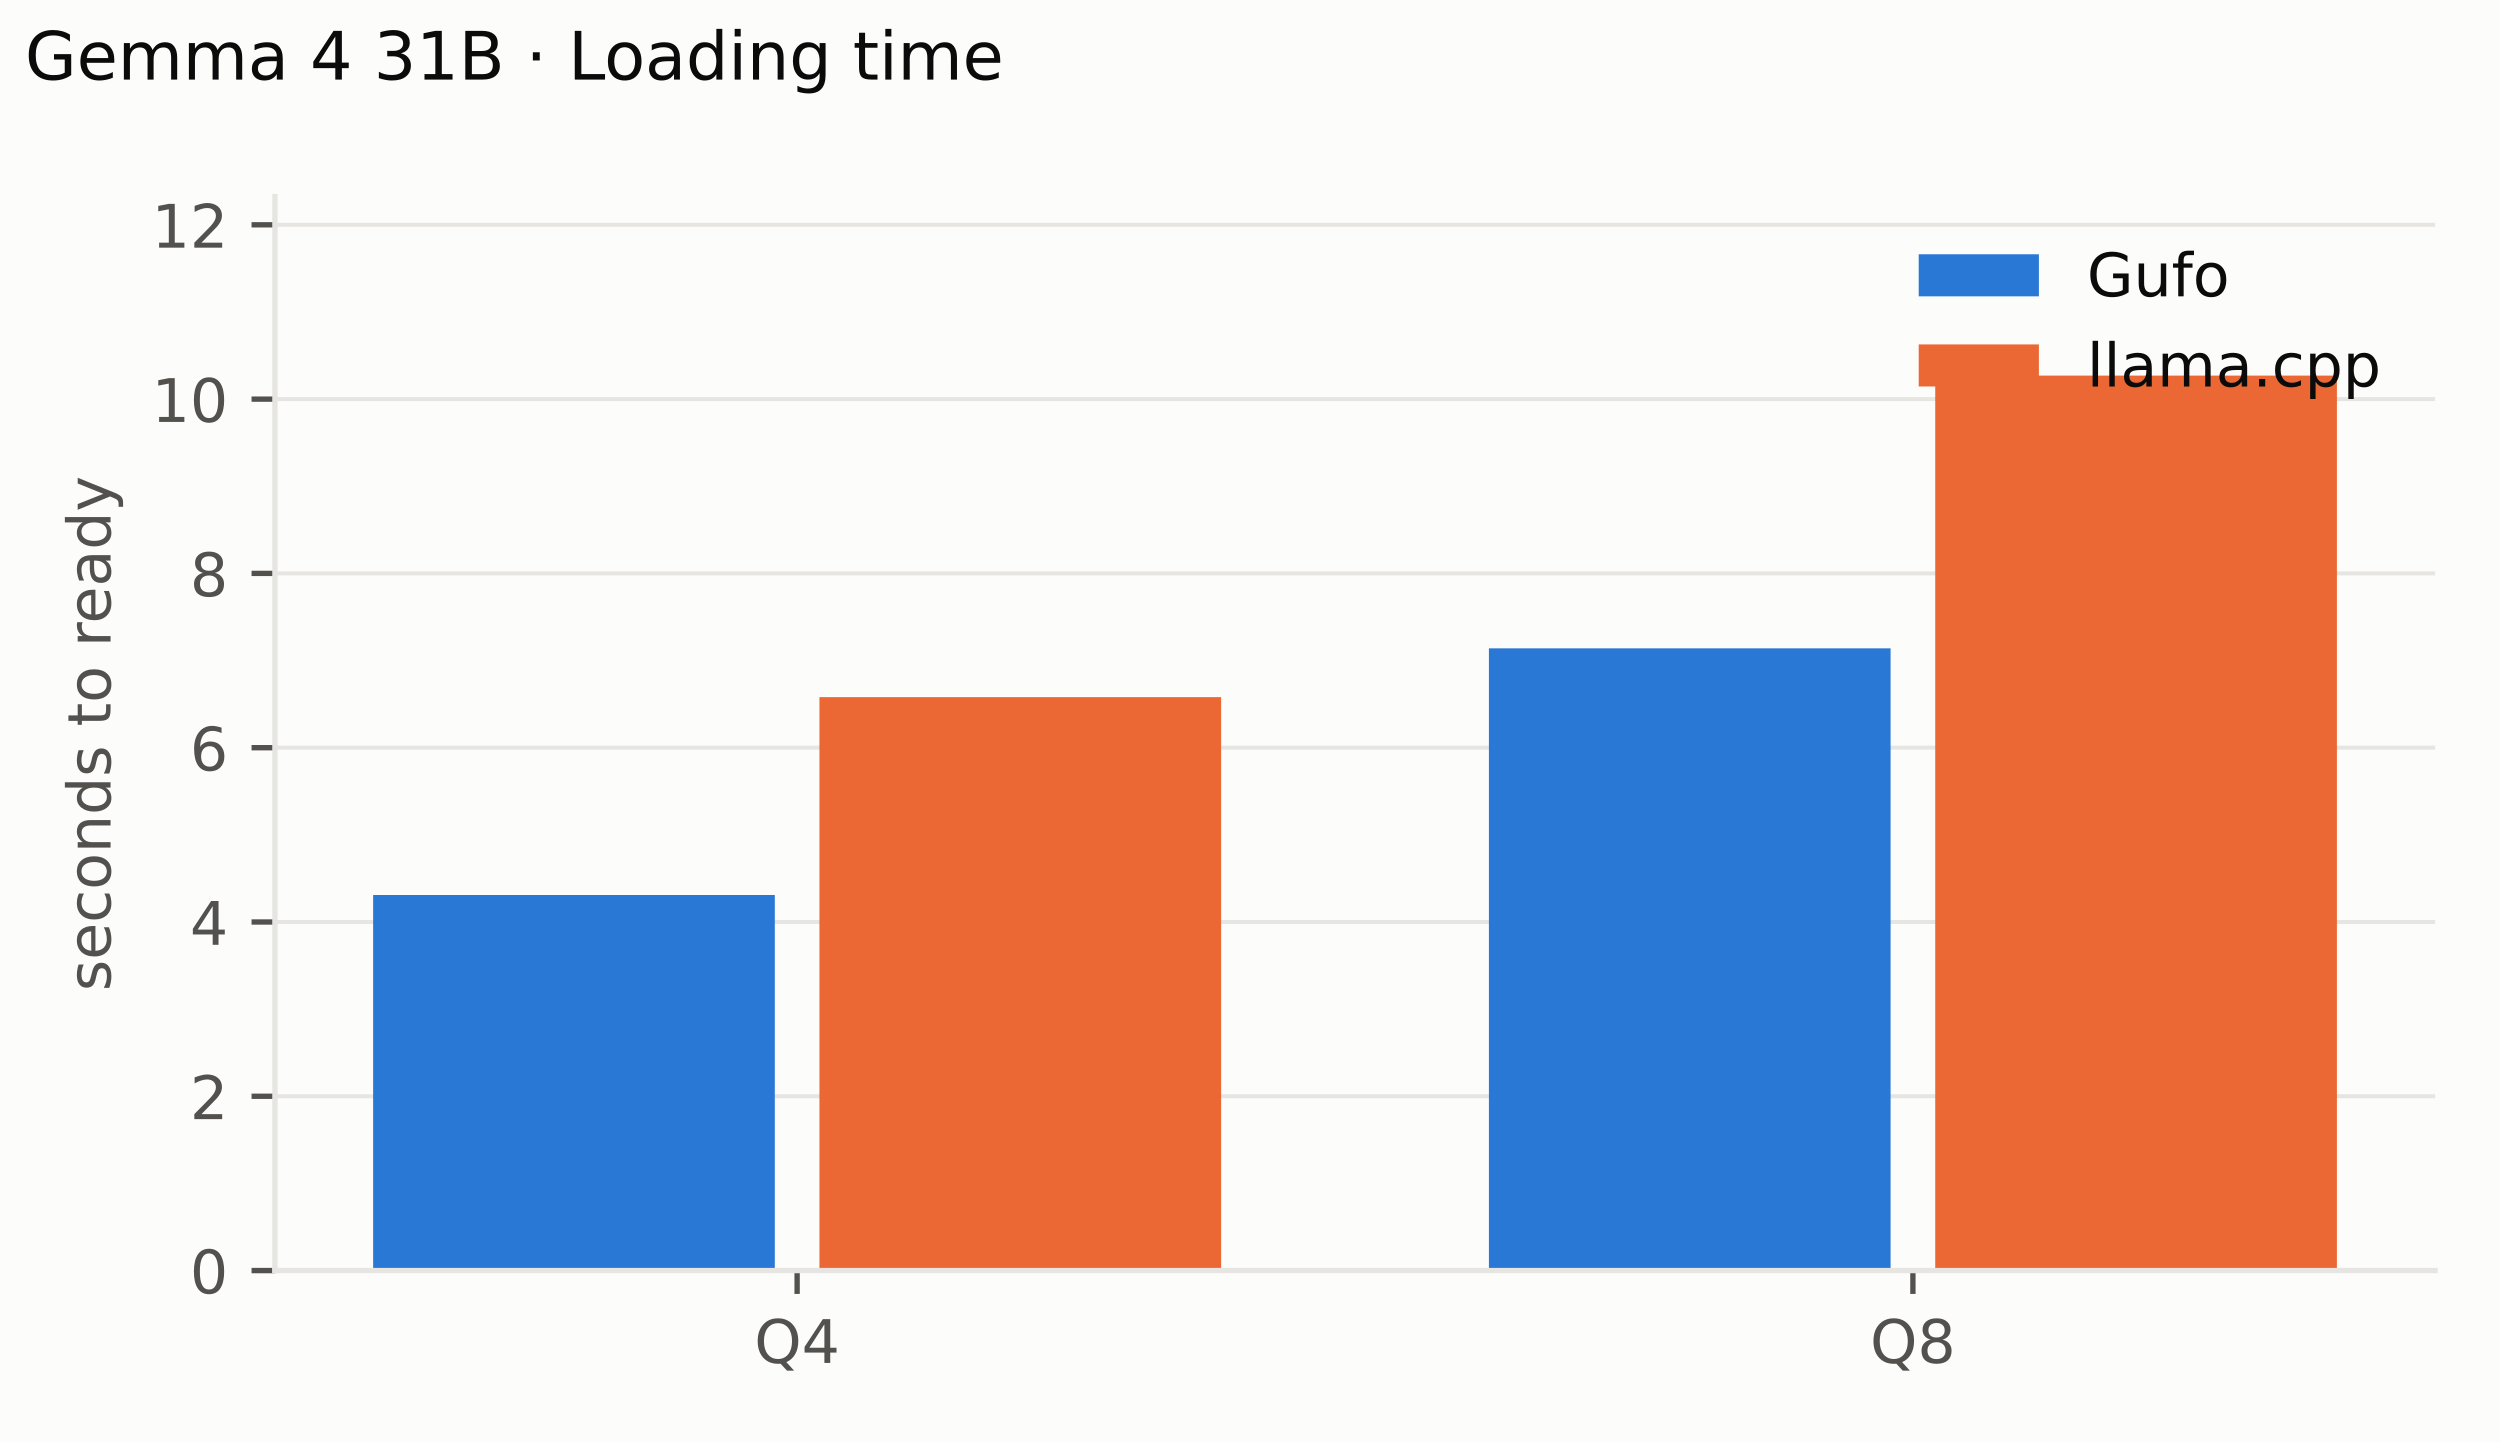
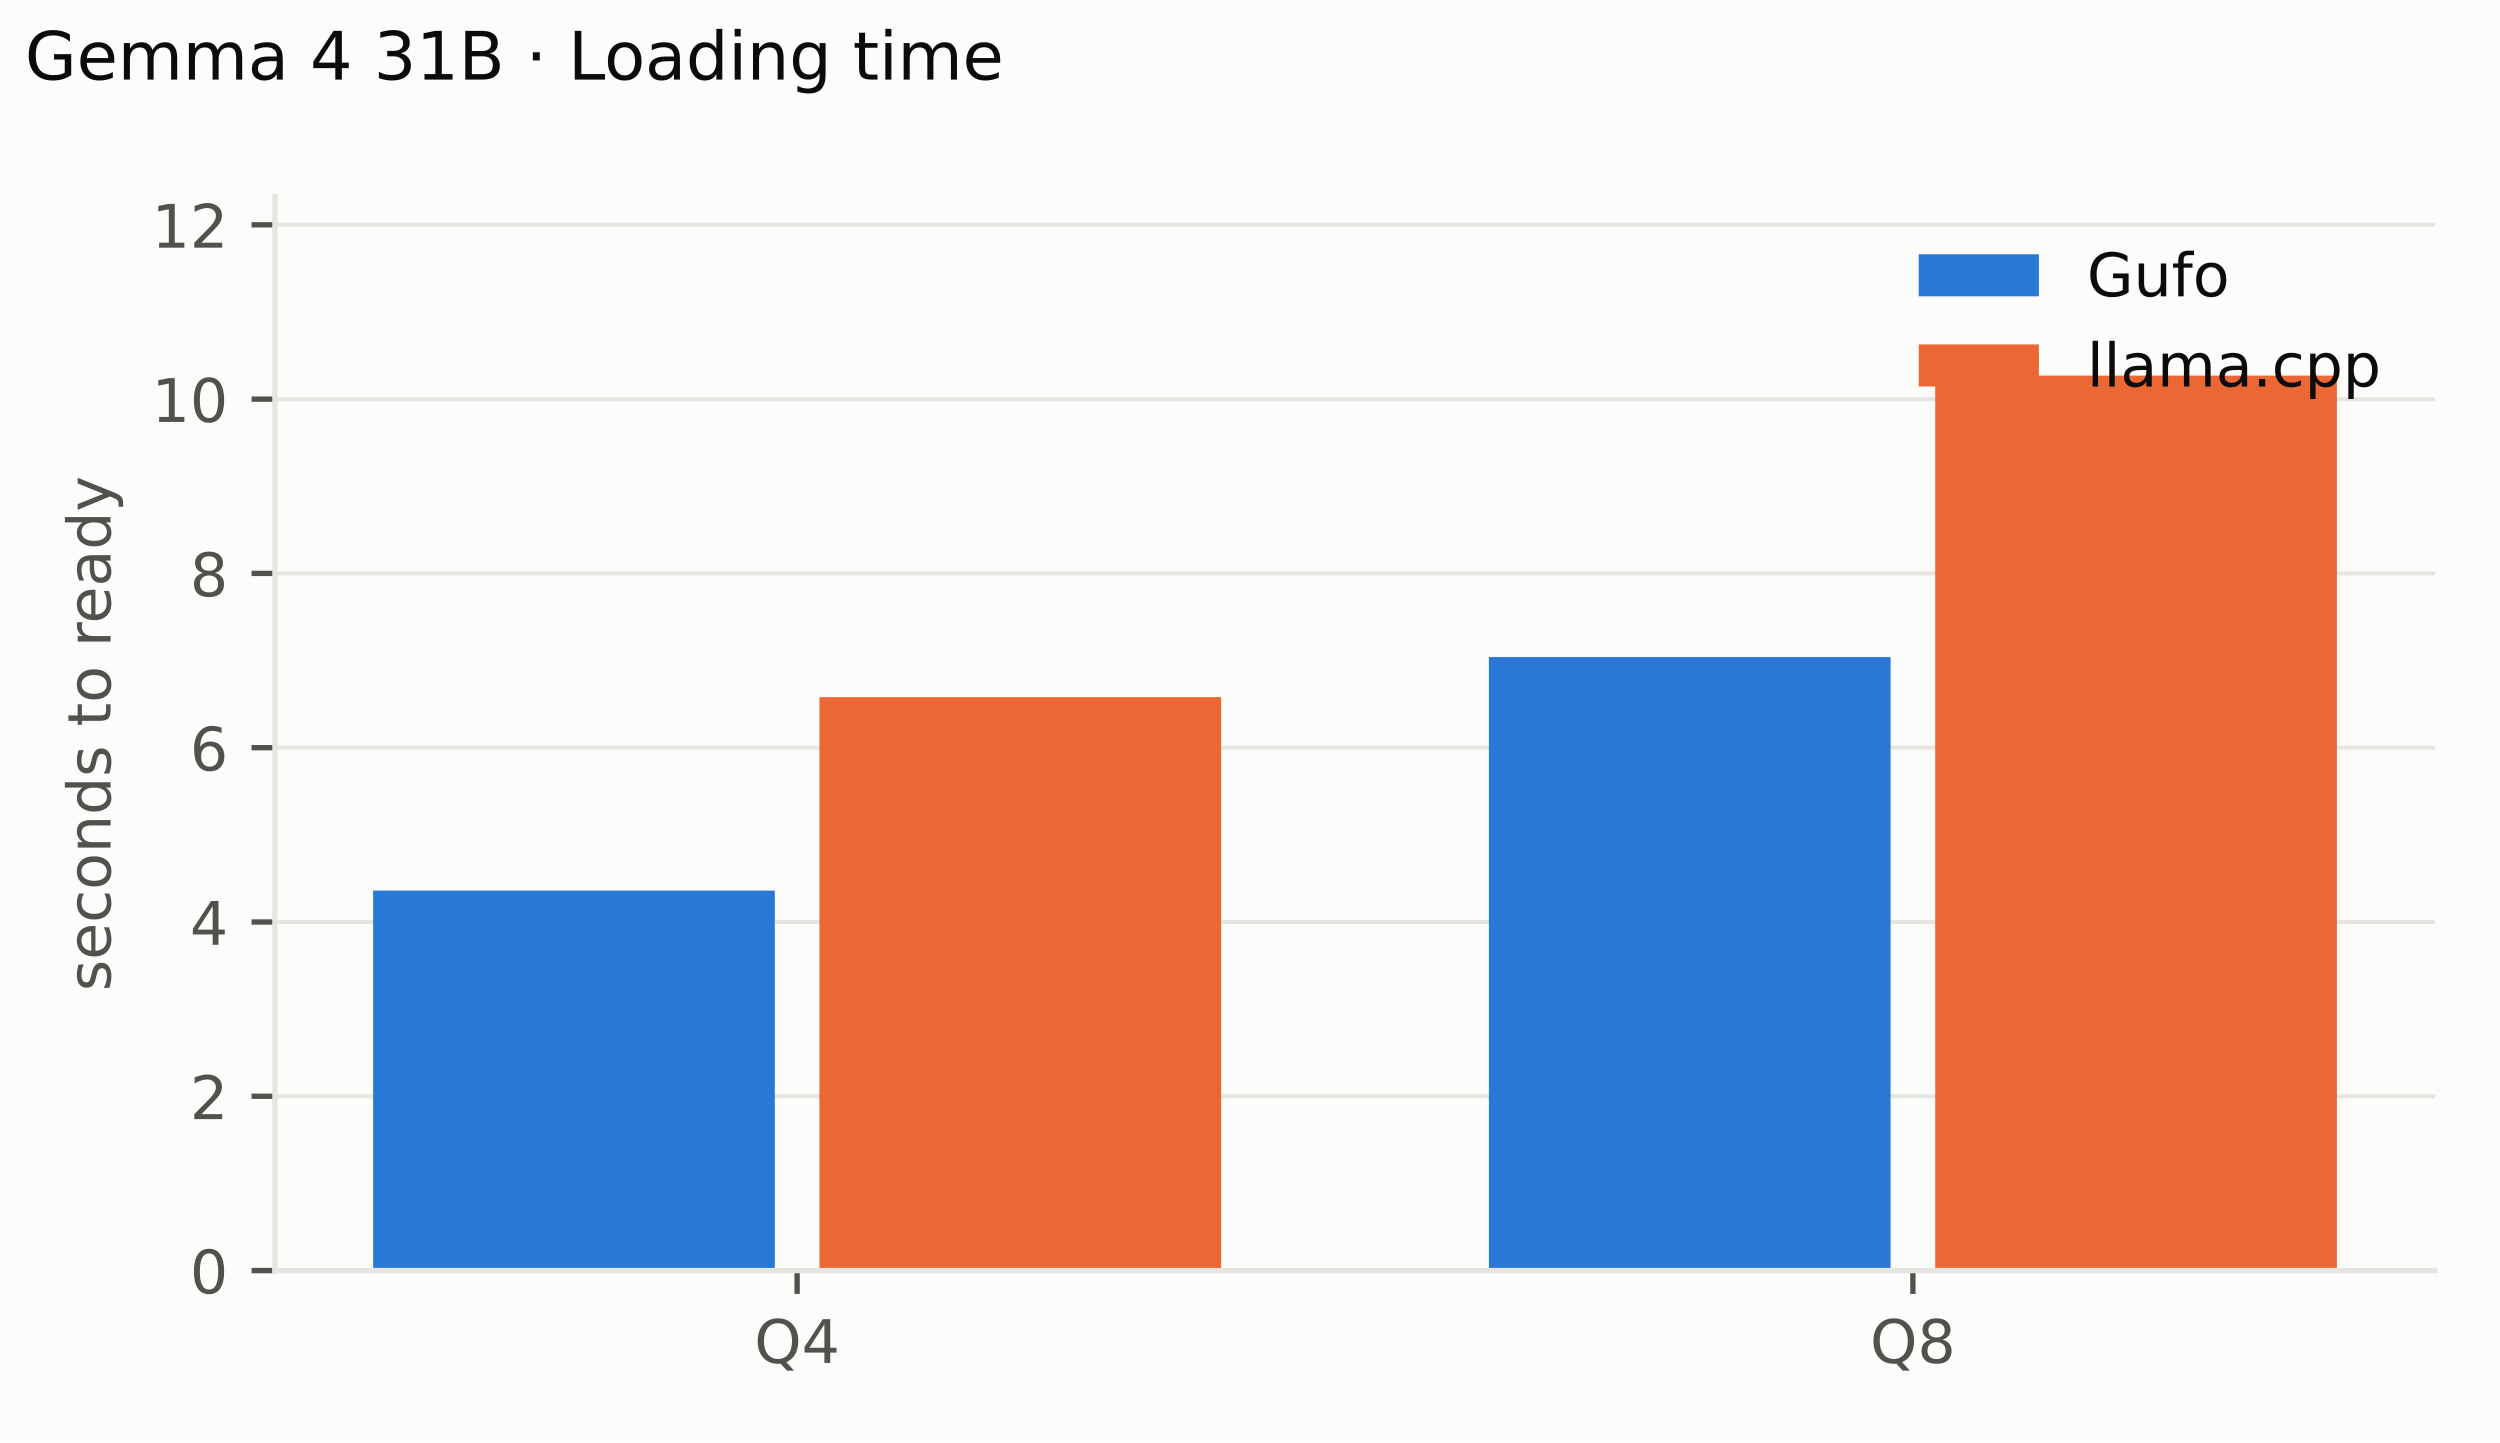
<svg xmlns="http://www.w3.org/2000/svg" xmlns:xlink="http://www.w3.org/1999/xlink" width="374.4pt" height="216pt" viewBox="0 0 374.4 216" version="1.1">
  <defs>
    <style type="text/css">*{stroke-linejoin: round; stroke-linecap: butt}</style>
  </defs>
  <g id="figure_1">
    <g id="patch_1">
      <path d="M 0 216 L 374.4 216 L 374.4 0 L 0 0 z " style="fill: #fcfcfb" />
    </g>
    <g id="axes_1">
      <g id="patch_2">
        <path d="M 41.173 190.28 L 364.68 190.28 L 364.68 29.441 L 41.173 29.441 z " style="fill: #fcfcfb" />
      </g>
      <g id="matplotlib.axis_1">
        <g id="xtick_1">
          <g id="line2d_1">
            <defs>
              <path id="m1ebf051f68" d="M 0 0 L 0 3.5 " style="stroke: #52514e; stroke-width: 0.8" />
            </defs>
            <g>
              <use xlink:href="#m1ebf051f68" x="119.376" y="190.28" style="fill: #52514e; stroke: #52514e; stroke-width: 0.8" />
            </g>
          </g>
          <g id="text_1">
            <text style="font-size: 9px; font-family: 'DejaVu Sans', 'Bitstream Vera Sans', 'Computer Modern Sans Serif', 'Lucida Grande', 'Verdana', 'Geneva', 'Lucid', 'Arial', 'Helvetica', 'Avant Garde', sans-serif; text-anchor: middle; fill: #52514e" x="119.376" y="204.118" transform="rotate(-0 119.3763 204.1179)">Q4</text>
          </g>
        </g>
        <g id="xtick_2">
          <g id="line2d_2">
            <g>
              <use xlink:href="#m1ebf051f68" x="286.477" y="190.28" style="fill: #52514e; stroke: #52514e; stroke-width: 0.8" />
            </g>
          </g>
          <g id="text_2">
            <text style="font-size: 9px; font-family: 'DejaVu Sans', 'Bitstream Vera Sans', 'Computer Modern Sans Serif', 'Lucida Grande', 'Verdana', 'Geneva', 'Lucid', 'Arial', 'Helvetica', 'Avant Garde', sans-serif; text-anchor: middle; fill: #52514e" x="286.477" y="204.118" transform="rotate(-0 286.4769 204.1179)">Q8</text>
          </g>
        </g>
      </g>
      <g id="matplotlib.axis_2">
        <g id="ytick_1">
          <g id="line2d_3">
            <path d="M 41.173 190.28 L 364.68 190.28 " clip-path="url(#p46264ff59e)" style="fill: none; stroke: #e6e5e1; stroke-width: 0.6; stroke-linecap: square" />
          </g>
          <g id="line2d_4">
            <defs>
              <path id="m680e5b1e24" d="M 0 0 L -3.5 0 " style="stroke: #52514e; stroke-width: 0.8" />
            </defs>
            <g>
              <use xlink:href="#m680e5b1e24" x="41.173" y="190.28" style="fill: #52514e; stroke: #52514e; stroke-width: 0.8" />
            </g>
          </g>
          <g id="text_3">
            <text style="font-size: 9px; font-family: 'DejaVu Sans', 'Bitstream Vera Sans', 'Computer Modern Sans Serif', 'Lucida Grande', 'Verdana', 'Geneva', 'Lucid', 'Arial', 'Helvetica', 'Avant Garde', sans-serif; text-anchor: end; fill: #52514e" x="34.173" y="193.699" transform="rotate(-0 34.1732 193.6989)">0</text>
          </g>
        </g>
        <g id="ytick_2">
          <g id="line2d_5">
            <path d="M 41.173 164.178 L 364.68 164.178 " clip-path="url(#p46264ff59e)" style="fill: none; stroke: #e6e5e1; stroke-width: 0.6; stroke-linecap: square" />
          </g>
          <g id="line2d_6">
            <g>
              <use xlink:href="#m680e5b1e24" x="41.173" y="164.178" style="fill: #52514e; stroke: #52514e; stroke-width: 0.8" />
            </g>
          </g>
          <g id="text_4">
            <text style="font-size: 9px; font-family: 'DejaVu Sans', 'Bitstream Vera Sans', 'Computer Modern Sans Serif', 'Lucida Grande', 'Verdana', 'Geneva', 'Lucid', 'Arial', 'Helvetica', 'Avant Garde', sans-serif; text-anchor: end; fill: #52514e" x="34.173" y="167.597" transform="rotate(-0 34.1732 167.5972)">2</text>
          </g>
        </g>
        <g id="ytick_3">
          <g id="line2d_7">
            <path d="M 41.173 138.076 L 364.68 138.076 " clip-path="url(#p46264ff59e)" style="fill: none; stroke: #e6e5e1; stroke-width: 0.6; stroke-linecap: square" />
          </g>
          <g id="line2d_8">
            <g>
              <use xlink:href="#m680e5b1e24" x="41.173" y="138.076" style="fill: #52514e; stroke: #52514e; stroke-width: 0.8" />
            </g>
          </g>
          <g id="text_5">
            <text style="font-size: 9px; font-family: 'DejaVu Sans', 'Bitstream Vera Sans', 'Computer Modern Sans Serif', 'Lucida Grande', 'Verdana', 'Geneva', 'Lucid', 'Arial', 'Helvetica', 'Avant Garde', sans-serif; text-anchor: end; fill: #52514e" x="34.173" y="141.495" transform="rotate(-0 34.1732 141.4954)">4</text>
          </g>
        </g>
        <g id="ytick_4">
          <g id="line2d_9">
            <path d="M 41.173 111.975 L 364.68 111.975 " clip-path="url(#p46264ff59e)" style="fill: none; stroke: #e6e5e1; stroke-width: 0.6; stroke-linecap: square" />
          </g>
          <g id="line2d_10">
            <g>
              <use xlink:href="#m680e5b1e24" x="41.173" y="111.975" style="fill: #52514e; stroke: #52514e; stroke-width: 0.8" />
            </g>
          </g>
          <g id="text_6">
            <text style="font-size: 9px; font-family: 'DejaVu Sans', 'Bitstream Vera Sans', 'Computer Modern Sans Serif', 'Lucida Grande', 'Verdana', 'Geneva', 'Lucid', 'Arial', 'Helvetica', 'Avant Garde', sans-serif; text-anchor: end; fill: #52514e" x="34.173" y="115.394" transform="rotate(-0 34.1732 115.3936)">6</text>
          </g>
        </g>
        <g id="ytick_5">
          <g id="line2d_11">
            <path d="M 41.173 85.873 L 364.68 85.873 " clip-path="url(#p46264ff59e)" style="fill: none; stroke: #e6e5e1; stroke-width: 0.6; stroke-linecap: square" />
          </g>
          <g id="line2d_12">
            <g>
              <use xlink:href="#m680e5b1e24" x="41.173" y="85.873" style="fill: #52514e; stroke: #52514e; stroke-width: 0.8" />
            </g>
          </g>
          <g id="text_7">
            <text style="font-size: 9px; font-family: 'DejaVu Sans', 'Bitstream Vera Sans', 'Computer Modern Sans Serif', 'Lucida Grande', 'Verdana', 'Geneva', 'Lucid', 'Arial', 'Helvetica', 'Avant Garde', sans-serif; text-anchor: end; fill: #52514e" x="34.173" y="89.292" transform="rotate(-0 34.1732 89.29179)">8</text>
          </g>
        </g>
        <g id="ytick_6">
          <g id="line2d_13">
            <path d="M 41.173 59.771 L 364.68 59.771 " clip-path="url(#p46264ff59e)" style="fill: none; stroke: #e6e5e1; stroke-width: 0.6; stroke-linecap: square" />
          </g>
          <g id="line2d_14">
            <g>
              <use xlink:href="#m680e5b1e24" x="41.173" y="59.771" style="fill: #52514e; stroke: #52514e; stroke-width: 0.8" />
            </g>
          </g>
          <g id="text_8">
            <text style="font-size: 9px; font-family: 'DejaVu Sans', 'Bitstream Vera Sans', 'Computer Modern Sans Serif', 'Lucida Grande', 'Verdana', 'Geneva', 'Lucid', 'Arial', 'Helvetica', 'Avant Garde', sans-serif; text-anchor: end; fill: #52514e" x="34.173" y="63.19" transform="rotate(-0 34.1732 63.19)">10</text>
          </g>
        </g>
        <g id="ytick_7">
          <g id="line2d_15">
            <path d="M 41.173 33.669 L 364.68 33.669 " clip-path="url(#p46264ff59e)" style="fill: none; stroke: #e6e5e1; stroke-width: 0.6; stroke-linecap: square" />
          </g>
          <g id="line2d_16">
            <g>
              <use xlink:href="#m680e5b1e24" x="41.173" y="33.669" style="fill: #52514e; stroke: #52514e; stroke-width: 0.8" />
            </g>
          </g>
          <g id="text_9">
            <text style="font-size: 9px; font-family: 'DejaVu Sans', 'Bitstream Vera Sans', 'Computer Modern Sans Serif', 'Lucida Grande', 'Verdana', 'Geneva', 'Lucid', 'Arial', 'Helvetica', 'Avant Garde', sans-serif; text-anchor: end; fill: #52514e" x="34.173" y="37.088" transform="rotate(-0 34.1732 37.08822)">12</text>
          </g>
        </g>
        <g id="text_10">
          <text style="font-size: 9px; font-family: 'DejaVu Sans', 'Bitstream Vera Sans', 'Computer Modern Sans Serif', 'Lucida Grande', 'Verdana', 'Geneva', 'Lucid', 'Arial', 'Helvetica', 'Avant Garde', sans-serif; text-anchor: middle; fill: #52514e" x="16.559" y="109.86" transform="rotate(-90 16.55859 109.8604)">seconds to ready</text>
        </g>
      </g>
      <g id="patch_3">
-         <path d="M 55.878 190.28 L 116.034 190.28 L 116.034 134.031 L 55.878 134.031 z " clip-path="url(#p46264ff59e)" style="fill: #2a78d6" />
+         <path d="M 55.878 190.28 L 116.034 190.28 L 116.034 133.378 L 55.878 133.378 z " clip-path="url(#p46264ff59e)" style="fill: #2a78d6" />
      </g>
      <g id="patch_4">
-         <path d="M 222.979 190.28 L 283.135 190.28 L 283.135 97.097 L 222.979 97.097 z " clip-path="url(#p46264ff59e)" style="fill: #2a78d6" />
+         <path d="M 222.979 190.28 L 283.135 190.28 L 283.135 98.402 L 222.979 98.402 z " clip-path="url(#p46264ff59e)" style="fill: #2a78d6" />
      </g>
      <g id="patch_5">
        <path d="M 122.718 190.28 L 182.875 190.28 L 182.875 104.405 L 122.718 104.405 z " clip-path="url(#p46264ff59e)" style="fill: #eb6834" />
      </g>
      <g id="patch_6">
        <path d="M 289.819 190.28 L 349.975 190.28 L 349.975 56.247 L 289.819 56.247 z " clip-path="url(#p46264ff59e)" style="fill: #eb6834" />
      </g>
      <g id="patch_7">
        <path d="M 41.173 190.28 L 41.173 29.441 " style="fill: none; stroke: #e6e5e1; stroke-width: 0.8; stroke-linejoin: miter; stroke-linecap: square" />
      </g>
      <g id="patch_8">
        <path d="M 41.173 190.28 L 364.68 190.28 " style="fill: none; stroke: #e6e5e1; stroke-width: 0.8; stroke-linejoin: miter; stroke-linecap: square" />
      </g>
      <g id="legend_1">
        <g id="patch_9">
          <path d="M 287.346 44.379 L 305.346 44.379 L 305.346 38.079 L 287.346 38.079 z " style="fill: #2a78d6" />
        </g>
        <g id="text_11">
          <text style="font-size: 9px; font-family: 'DejaVu Sans', 'Bitstream Vera Sans', 'Computer Modern Sans Serif', 'Lucida Grande', 'Verdana', 'Geneva', 'Lucid', 'Arial', 'Helvetica', 'Avant Garde', sans-serif; text-anchor: start; fill: #0b0b0b" x="312.546" y="44.379" transform="rotate(-0 312.5461 44.37938)">Gufo</text>
        </g>
        <g id="patch_10">
          <path d="M 287.346 57.88 L 305.346 57.88 L 305.346 51.58 L 287.346 51.58 z " style="fill: #eb6834" />
        </g>
        <g id="text_12">
          <text style="font-size: 9px; font-family: 'DejaVu Sans', 'Bitstream Vera Sans', 'Computer Modern Sans Serif', 'Lucida Grande', 'Verdana', 'Geneva', 'Lucid', 'Arial', 'Helvetica', 'Avant Garde', sans-serif; text-anchor: start; fill: #0b0b0b" x="312.546" y="57.88" transform="rotate(-0 312.5461 57.88008)">llama.cpp</text>
        </g>
      </g>
    </g>
    <g id="text_13">
      <text style="font-size: 10px; font-family: 'DejaVu Sans', 'Bitstream Vera Sans', 'Computer Modern Sans Serif', 'Lucida Grande', 'Verdana', 'Geneva', 'Lucid', 'Arial', 'Helvetica', 'Avant Garde', sans-serif; text-anchor: start; fill: #0b0b0b" x="3.744" y="11.918" transform="rotate(-0 3.744 11.91844)">Gemma 4 31B · Loading time</text>
    </g>
  </g>
  <defs>
    <clipPath id="p46264ff59e">
      <rect x="41.173" y="29.441" width="323.507" height="160.839" />
    </clipPath>
  </defs>
</svg>
